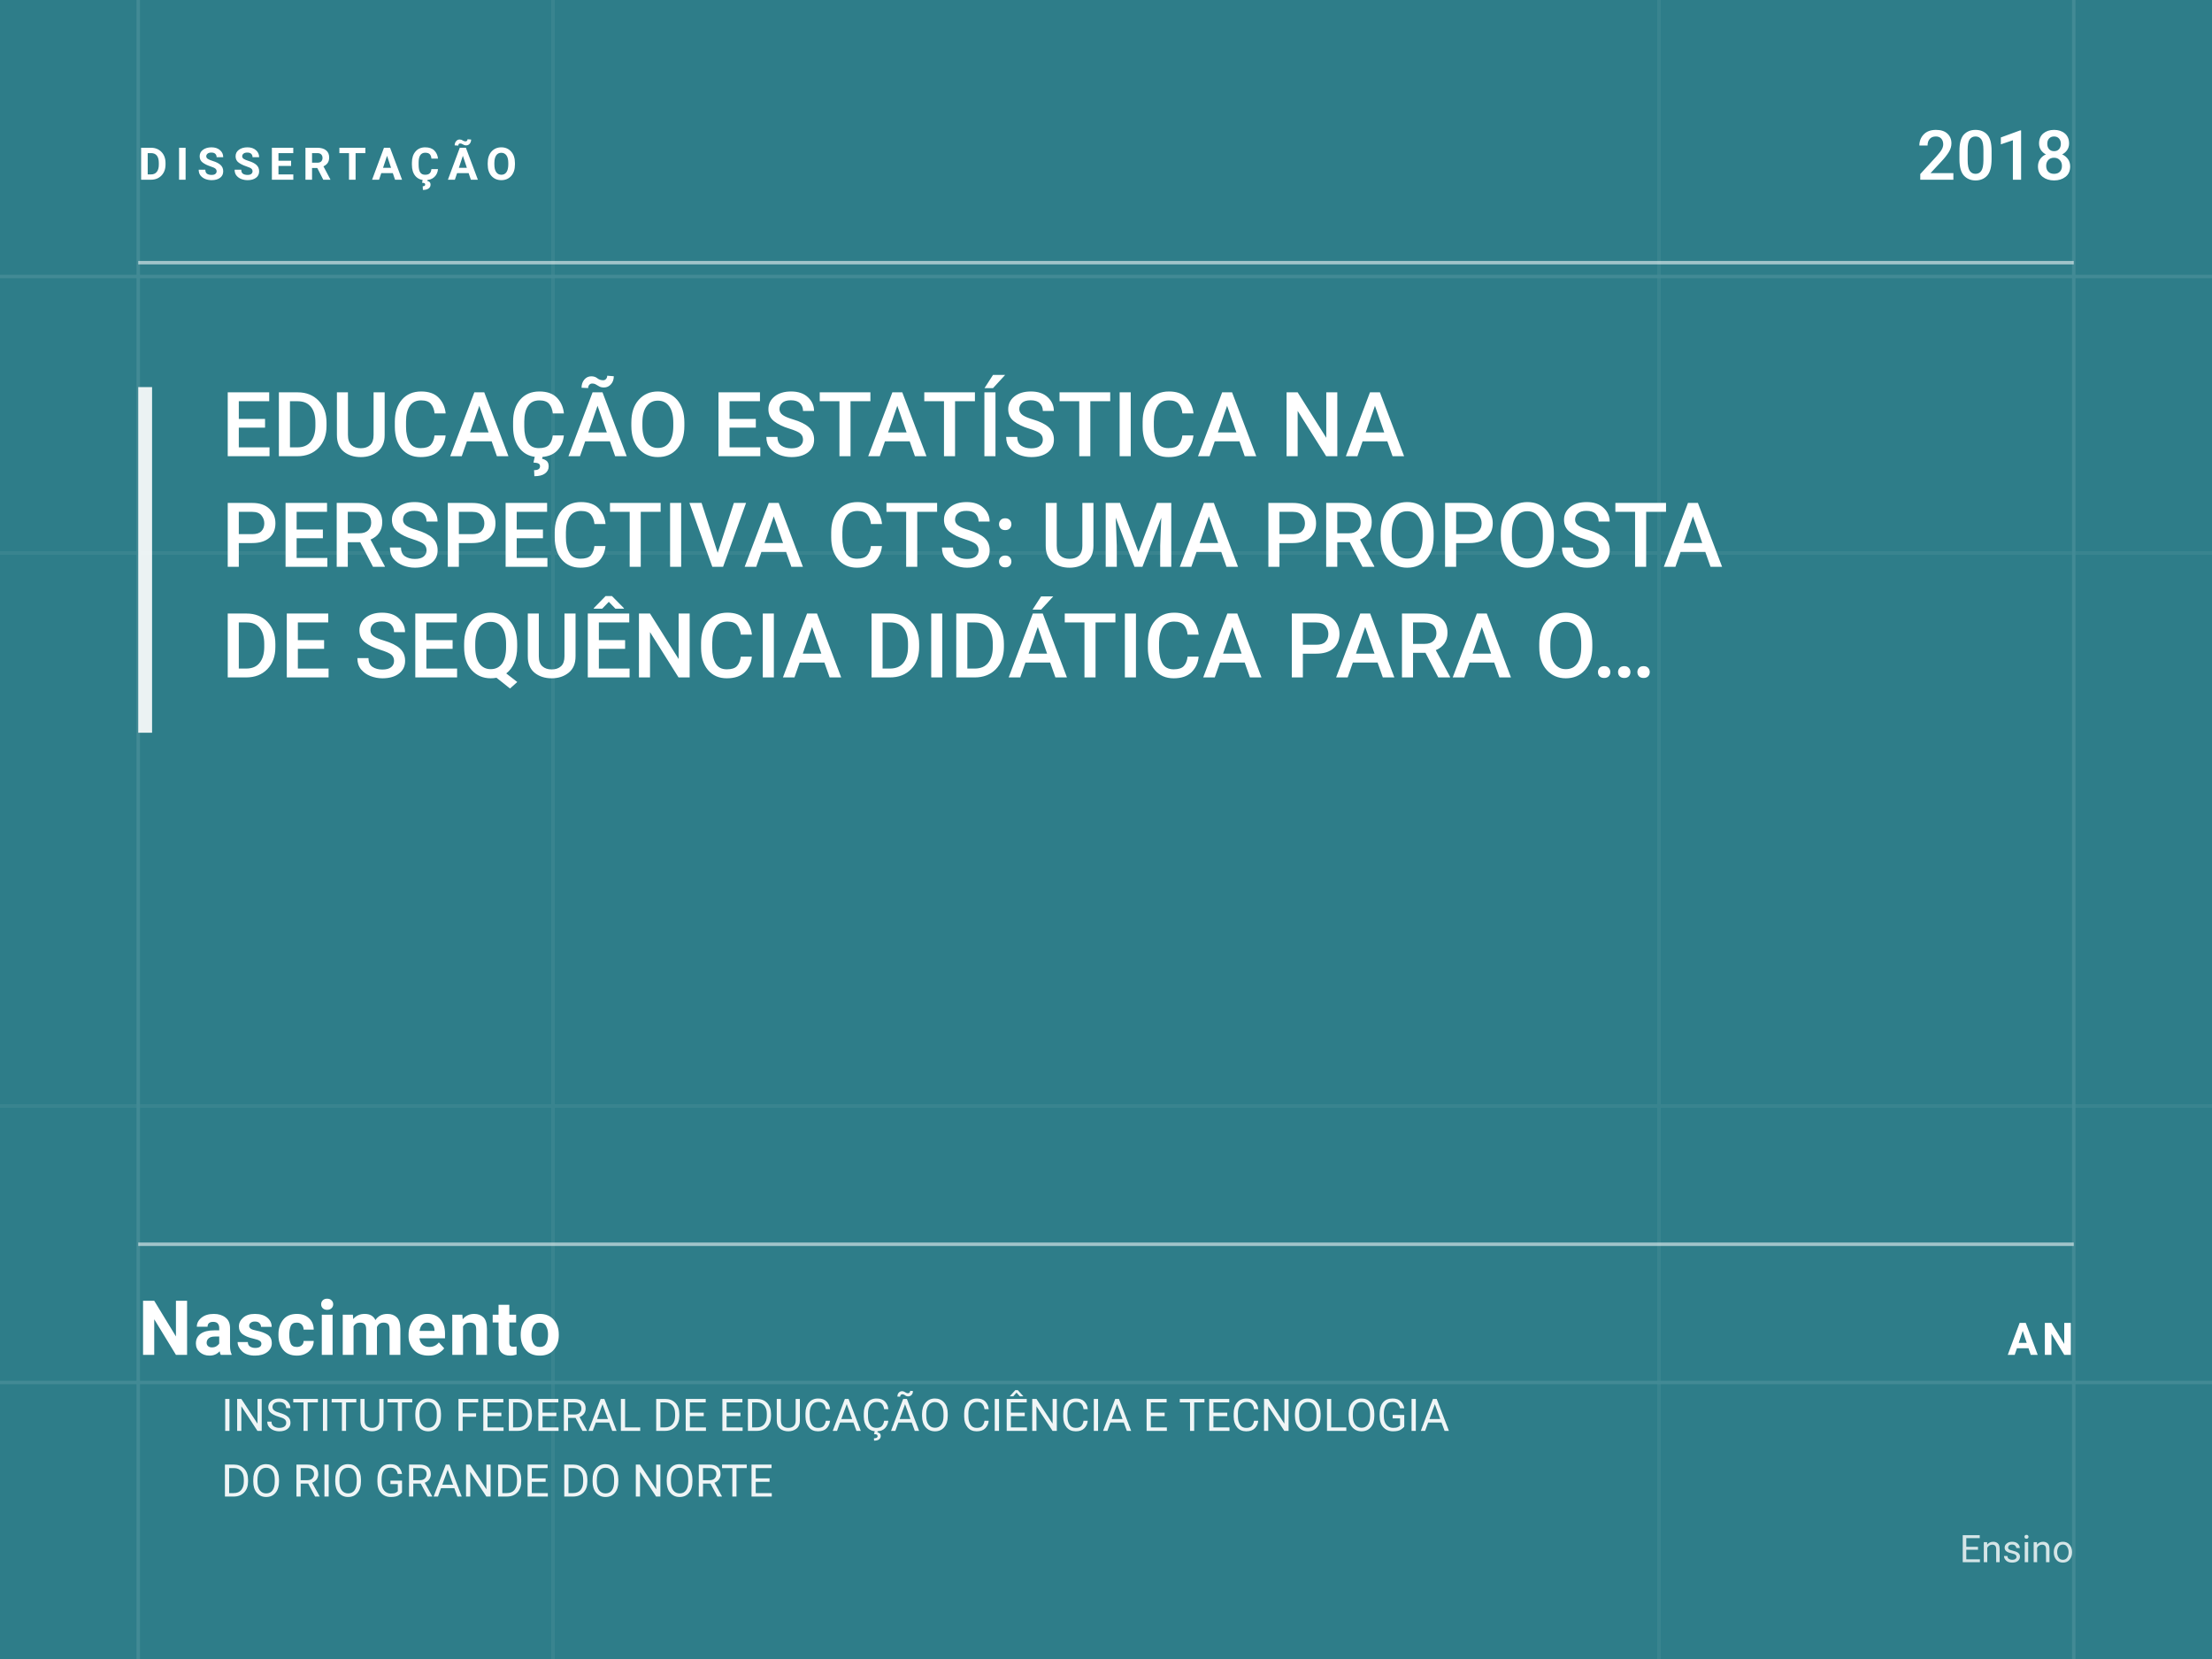
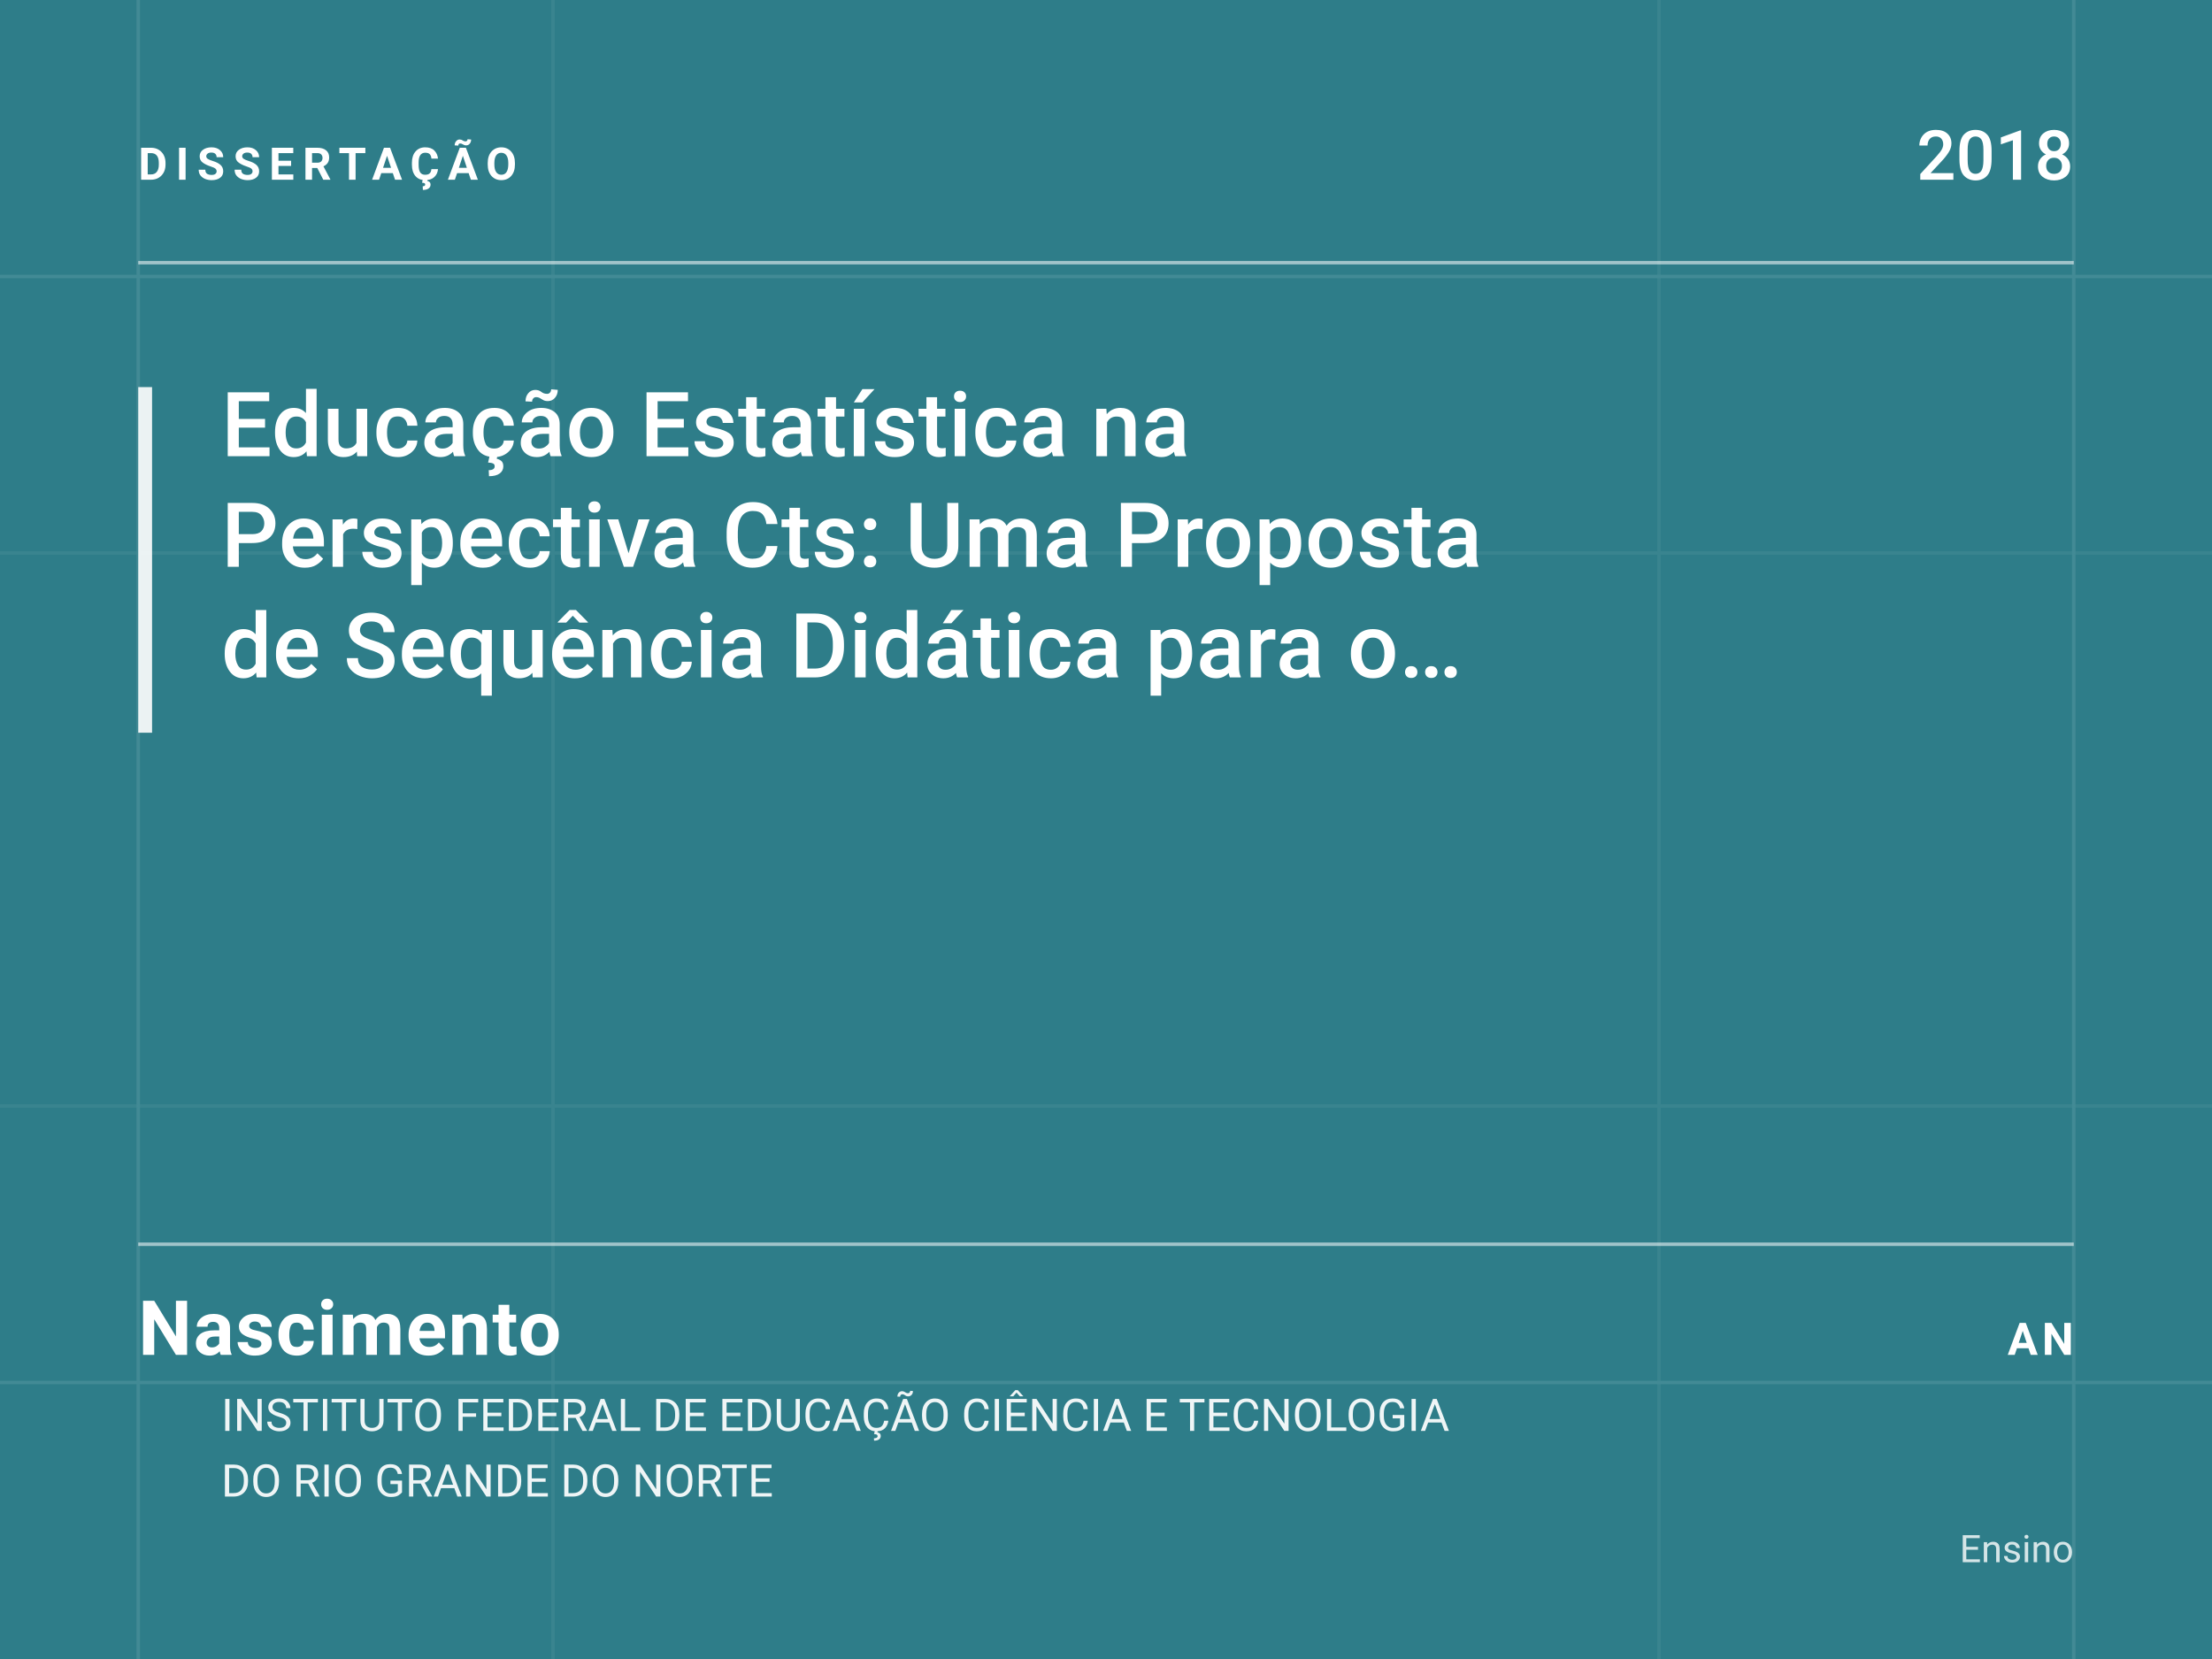
- <svg xmlns="http://www.w3.org/2000/svg" viewBox="0 0 640 480" width="640" height="480" role="img" aria-label="EDUCAÇÃO ESTATÍSTICA NA PERSPECTIVA CTS: UMA PROPOSTA DE SEQUÊNCIA DIDÁTICA PARA">
+ <svg xmlns="http://www.w3.org/2000/svg" viewBox="0 0 640 480" width="640" height="480" role="img" aria-label="Educação Estatística na Perspectiva Cts: Uma Proposta de Sequência Didática para">
  <rect width="640" height="480" fill="#2E7D89" />
  <g opacity="0.10" stroke="#FFFFFF" stroke-width="1">
    <path d="M0 80H640M0 400H640M40 0V480M600 0V480" />
    <path d="M0 160H640M0 320H640M160 0V480M480 0V480" opacity="0.55" />
  </g>
  <text x="40" y="52" fill="#FFFFFF" font-family="Roboto, Arial, Helvetica, sans-serif" font-size="13" font-weight="700" letter-spacing="2.4">DISSERTAÇÃO</text>
  <text x="600" y="52" text-anchor="end" fill="#FFFFFF" font-family="Roboto, Arial, Helvetica, sans-serif" font-size="20" font-weight="500">2018</text>
  <line x1="40" y1="76" x2="600" y2="76" stroke="#FFFFFF" stroke-width="1" opacity="0.55" />
  <rect x="40" y="112" width="4" height="100" fill="#FFFFFF" opacity="0.9" />
  <text fill="#FFFFFF" font-family="Roboto, Arial, Helvetica, sans-serif" font-size="26" font-weight="500" letter-spacing="0.1">
-     <tspan x="64" y="132">EDUCAÇÃO ESTATÍSTICA NA</tspan>
-     <tspan x="64" y="164">PERSPECTIVA CTS: UMA PROPOSTA</tspan>
-     <tspan x="64" y="196">DE SEQUÊNCIA DIDÁTICA PARA O…</tspan>
+     <tspan x="64" y="132">Educação Estatística na</tspan>
+     <tspan x="64" y="164">Perspectiva Cts: Uma Proposta</tspan>
+     <tspan x="64" y="196">de Sequência Didática para o…</tspan>
  </text>
  <line x1="40" y1="360" x2="600" y2="360" stroke="#FFFFFF" stroke-width="1" opacity="0.55" />
  <text x="40" y="392" fill="#FFFFFF" font-family="Roboto, Arial, Helvetica, sans-serif" font-size="22" font-weight="600" letter-spacing="0.4">Nascimento</text>
  <text fill="#FFFFFF" font-family="Roboto, Arial, Helvetica, sans-serif" font-size="13" opacity="0.92">
    <tspan x="64" y="414">INSTITUTO FEDERAL DE EDUCAÇÃO CIÊNCIA E TECNOLOGIA</tspan>
    <tspan x="64" y="433">DO RIO GRANDE DO NORTE</tspan>
  </text>
  <text x="600" y="452" text-anchor="end" fill="#FFFFFF" font-family="Roboto, Arial, Helvetica, sans-serif" font-size="11" opacity="0.8">Ensino</text>
  <text x="600" y="392" text-anchor="end" fill="#FFFFFF" font-family="Roboto, Arial, Helvetica, sans-serif" font-size="13" font-weight="700" letter-spacing="1.2">AN</text>
</svg>
